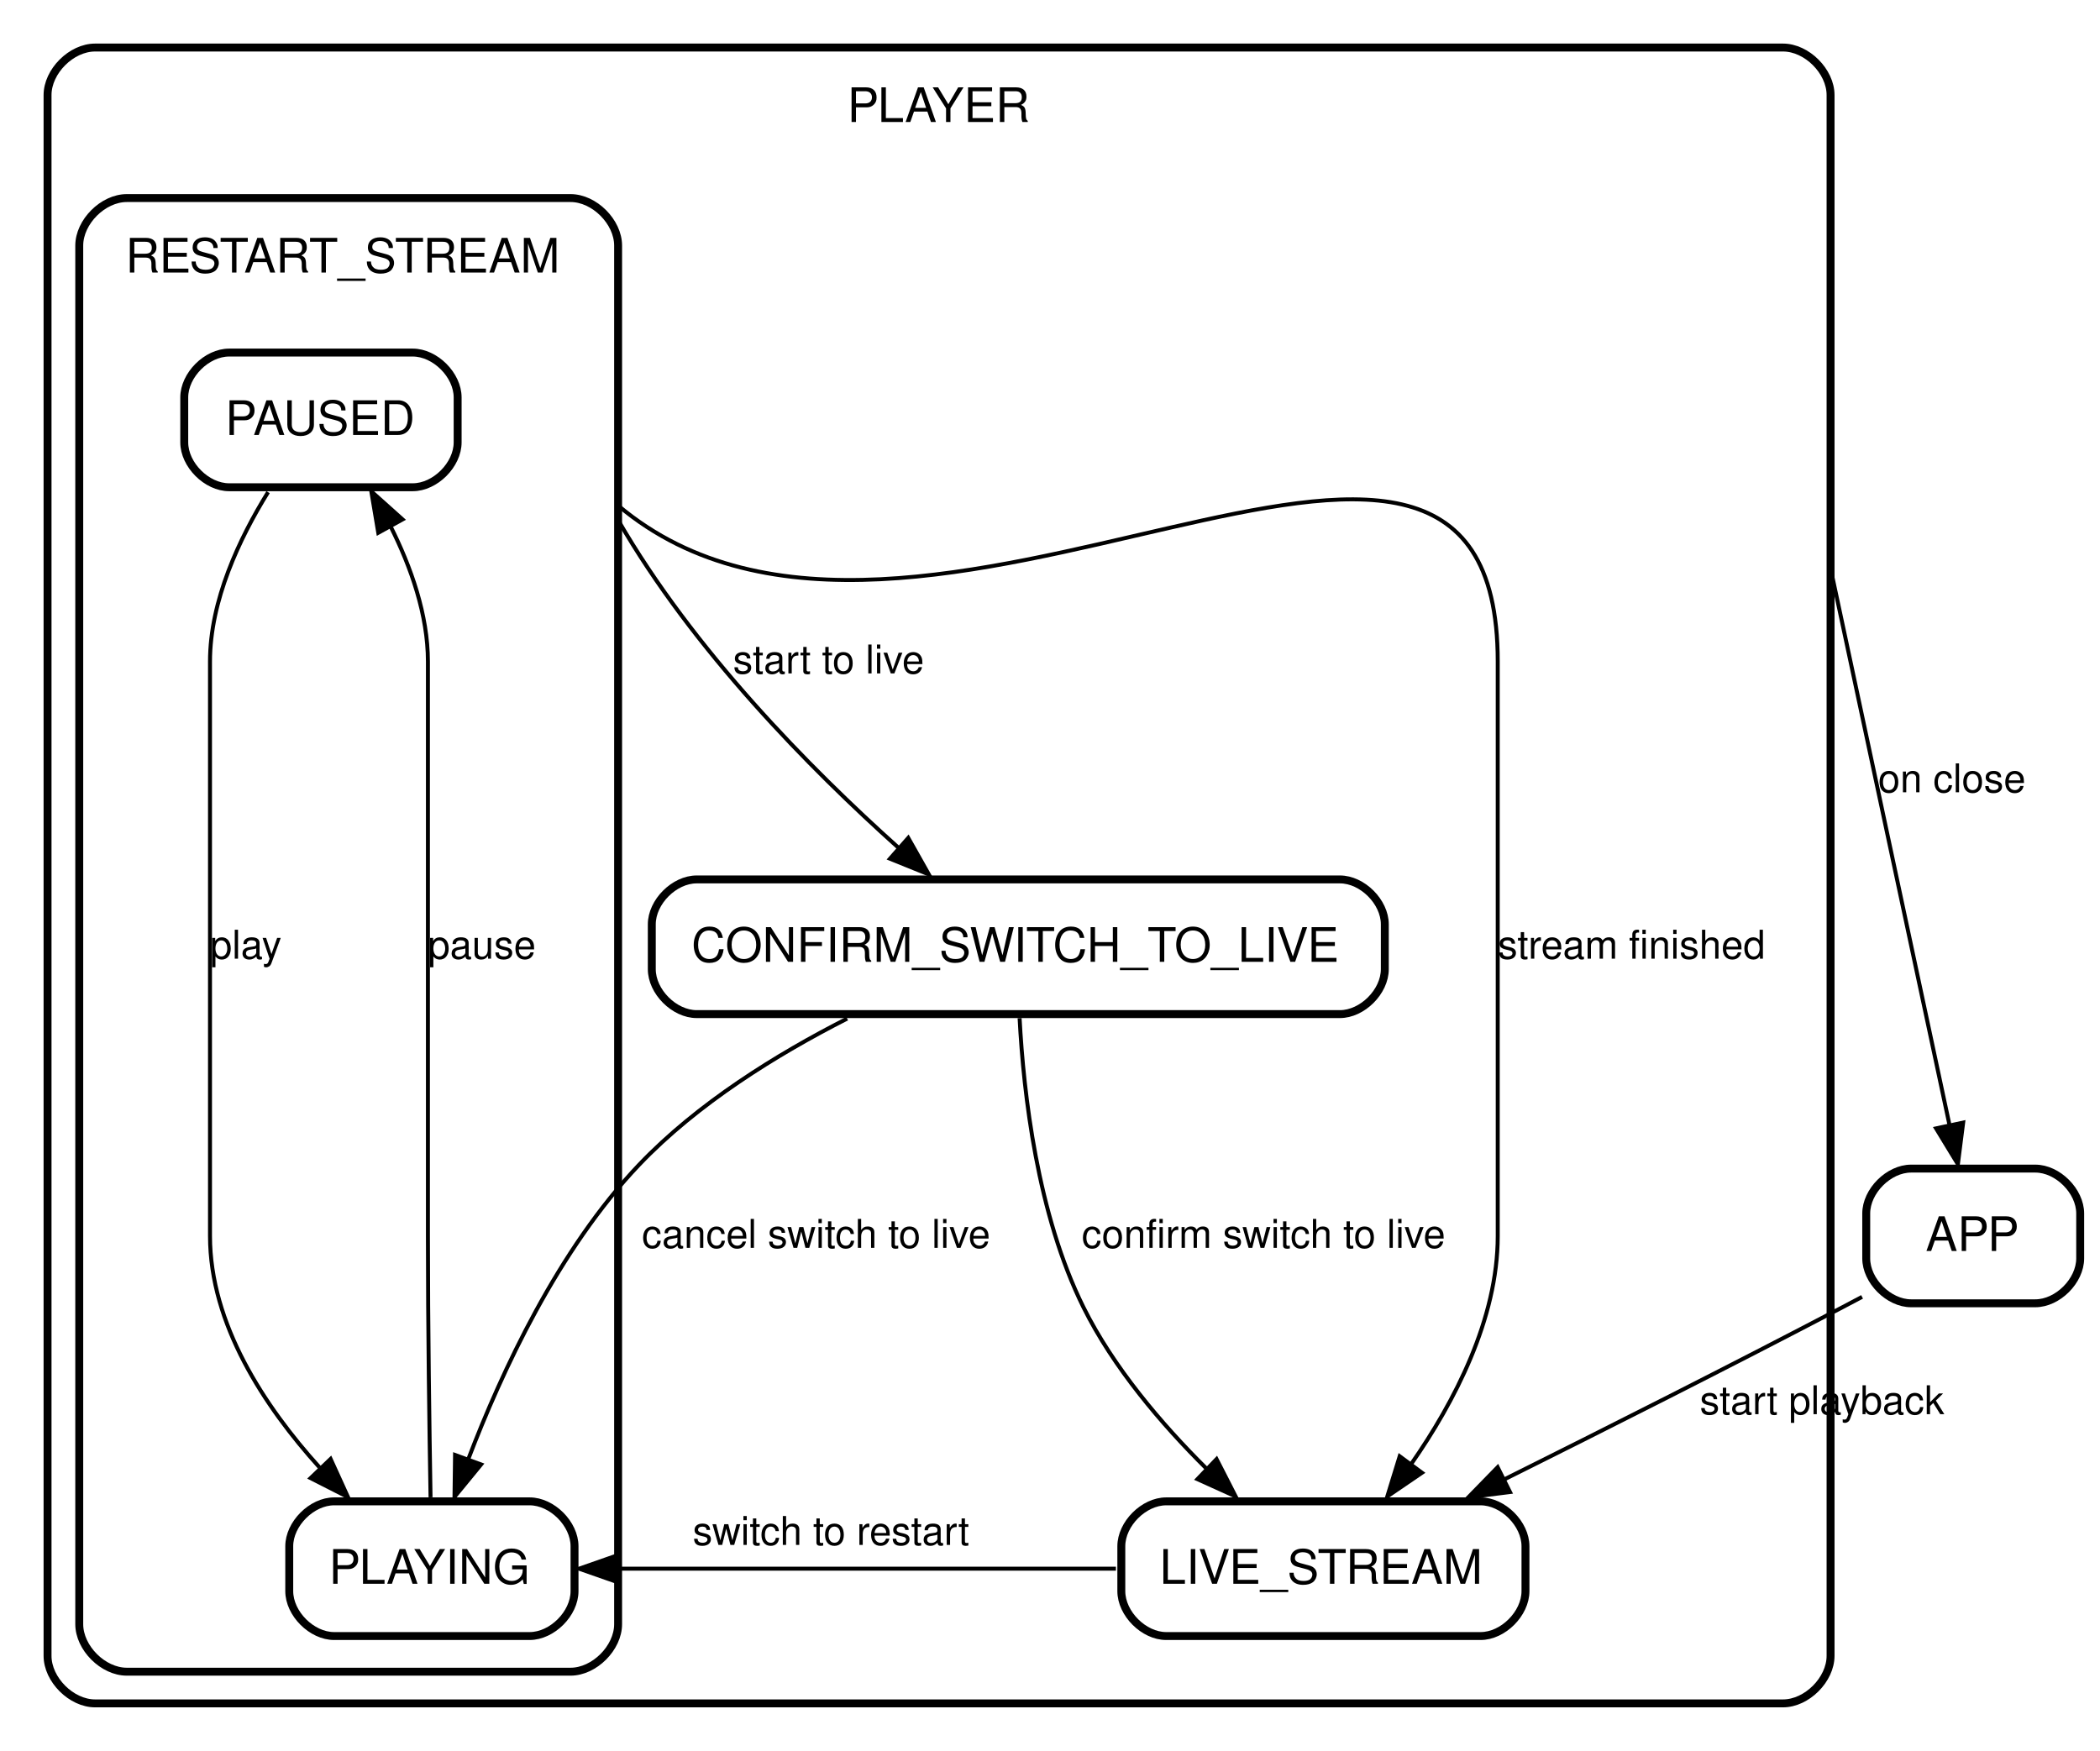
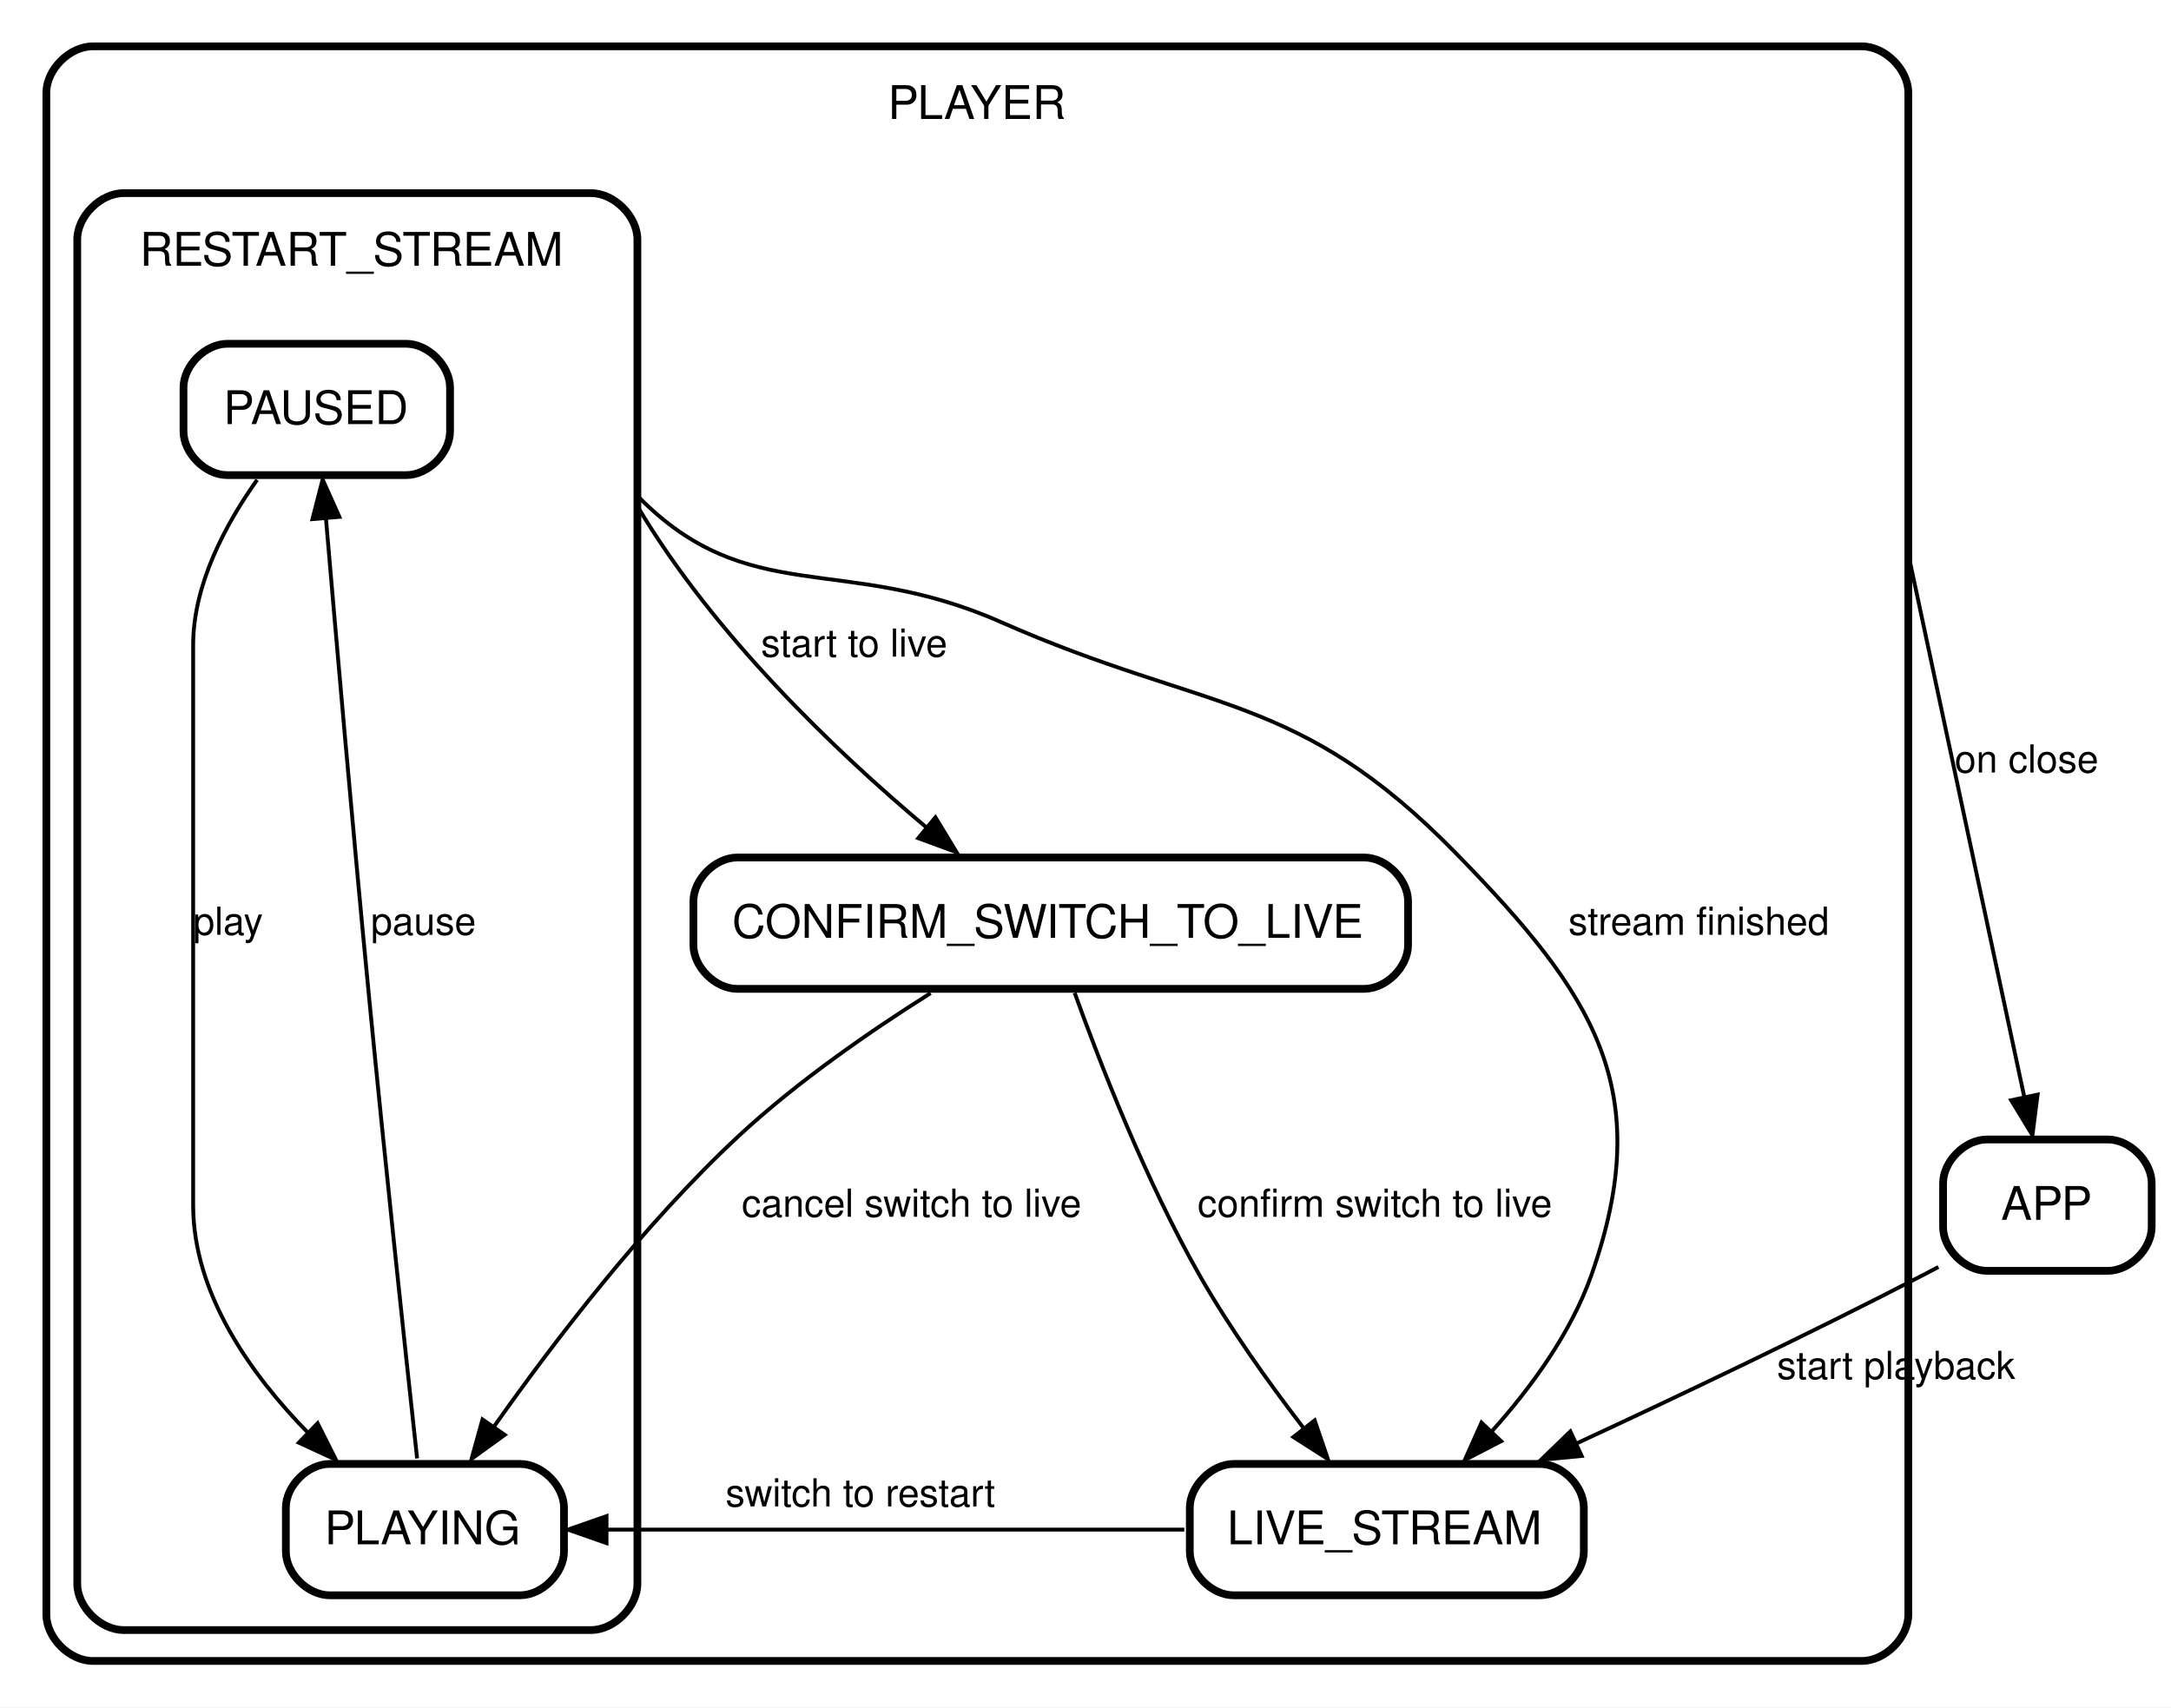
- <svg xmlns="http://www.w3.org/2000/svg" width="530pt" height="442pt" viewBox="0.00 0.00 530.00 442.00">
+ <svg xmlns="http://www.w3.org/2000/svg" width="562pt" height="442pt" viewBox="0.00 0.00 562.00 442.00">
  <g id="graph0" class="graph" transform="scale(1 1) rotate(0) translate(4 438)">
-     <polygon fill="#ffffff" stroke="transparent" points="-4,4 -4,-438 526,-438 526,4 -4,4" />
+     <polygon fill="#ffffff" stroke="transparent" points="-4,4 -4,-438 558,-438 558,4 -4,4" />
    <g id="clust1" class="cluster">
-       <path fill="none" stroke="#000000" stroke-width="2" d="M20,-8C20,-8 446,-8 446,-8 452,-8 458,-14 458,-20 458,-20 458,-414 458,-414 458,-420 452,-426 446,-426 446,-426 20,-426 20,-426 14,-426 8,-420 8,-414 8,-414 8,-20 8,-20 8,-14 14,-8 20,-8" />
-       <text text-anchor="start" x="209.828" y="-407.2" font-family="Helvetica,sans-Serif" font-size="12.00" fill="#000000">PLAYER</text>
+       <path fill="none" stroke="#000000" stroke-width="2" d="M20,-8C20,-8 478,-8 478,-8 484,-8 490,-14 490,-20 490,-20 490,-414 490,-414 490,-420 484,-426 478,-426 478,-426 20,-426 20,-426 14,-426 8,-420 8,-414 8,-414 8,-20 8,-20 8,-14 14,-8 20,-8" />
+       <text text-anchor="start" x="225.828" y="-407.2" font-family="Helvetica,sans-Serif" font-size="12.00" fill="#000000">PLAYER</text>
    </g>
    <g id="clust2" class="cluster">
-       <path fill="none" stroke="#000000" stroke-width="2" d="M28,-16C28,-16 140,-16 140,-16 146,-16 152,-22 152,-28 152,-28 152,-376 152,-376 152,-382 146,-388 140,-388 140,-388 28,-388 28,-388 22,-388 16,-382 16,-376 16,-376 16,-28 16,-28 16,-22 22,-16 28,-16" />
-       <text text-anchor="start" x="27.668" y="-369.2" font-family="Helvetica,sans-Serif" font-size="12.00" fill="#000000">RESTART_STREAM</text>
+       <path fill="none" stroke="#000000" stroke-width="2" d="M28,-16C28,-16 149,-16 149,-16 155,-16 161,-22 161,-28 161,-28 161,-376 161,-376 161,-382 155,-388 149,-388 149,-388 28,-388 28,-388 22,-388 16,-382 16,-376 16,-376 16,-28 16,-28 16,-22 22,-16 28,-16" />
+       <text text-anchor="start" x="32.168" y="-369.2" font-family="Helvetica,sans-Serif" font-size="12.00" fill="#000000">RESTART_STREAM</text>
    </g>
    <g id="node1" class="node">
-       <polygon fill="#ffffff" stroke="transparent" stroke-width="2" points="522,-144 466,-144 466,-108 522,-108 522,-144" />
-       <text text-anchor="start" x="481.996" y="-122.2" font-family="Helvetica,sans-Serif" font-size="12.00" fill="#000000">APP</text>
-       <path fill="none" stroke="#000000" stroke-width="2" d="M478.333,-109C478.333,-109 509.667,-109 509.667,-109 515.333,-109 521,-114.667 521,-120.333 521,-120.333 521,-131.667 521,-131.667 521,-137.333 515.333,-143 509.667,-143 509.667,-143 478.333,-143 478.333,-143 472.667,-143 467,-137.333 467,-131.667 467,-131.667 467,-120.333 467,-120.333 467,-114.667 472.667,-109 478.333,-109" />
+       <polygon fill="#ffffff" stroke="transparent" stroke-width="2" points="554,-144 498,-144 498,-108 554,-108 554,-144" />
+       <text text-anchor="start" x="513.996" y="-122.2" font-family="Helvetica,sans-Serif" font-size="12.00" fill="#000000">APP</text>
+       <path fill="none" stroke="#000000" stroke-width="2" d="M510.333,-109C510.333,-109 541.667,-109 541.667,-109 547.333,-109 553,-114.667 553,-120.333 553,-120.333 553,-131.667 553,-131.667 553,-137.333 547.333,-143 541.667,-143 541.667,-143 510.333,-143 510.333,-143 504.667,-143 499,-137.333 499,-131.667 499,-131.667 499,-120.333 499,-120.333 499,-114.667 504.667,-109 510.333,-109" />
    </g>
    <g id="node3" class="node">
-       <polygon fill="#ffffff" stroke="transparent" stroke-width="2" points="382,-60 278,-60 278,-24 382,-24 382,-60" />
-       <text text-anchor="start" x="288.661" y="-38.2" font-family="Helvetica,sans-Serif" font-size="12.00" fill="#000000">LIVE_STREAM</text>
-       <path fill="none" stroke="#000000" stroke-width="2" d="M290.333,-25C290.333,-25 369.667,-25 369.667,-25 375.333,-25 381,-30.667 381,-36.333 381,-36.333 381,-47.667 381,-47.667 381,-53.333 375.333,-59 369.667,-59 369.667,-59 290.333,-59 290.333,-59 284.667,-59 279,-53.333 279,-47.667 279,-47.667 279,-36.333 279,-36.333 279,-30.667 284.667,-25 290.333,-25" />
+       <polygon fill="#ffffff" stroke="transparent" stroke-width="2" points="407,-60 303,-60 303,-24 407,-24 407,-60" />
+       <text text-anchor="start" x="313.661" y="-38.2" font-family="Helvetica,sans-Serif" font-size="12.00" fill="#000000">LIVE_STREAM</text>
+       <path fill="none" stroke="#000000" stroke-width="2" d="M315.333,-25C315.333,-25 394.667,-25 394.667,-25 400.333,-25 406,-30.667 406,-36.333 406,-36.333 406,-47.667 406,-47.667 406,-53.333 400.333,-59 394.667,-59 394.667,-59 315.333,-59 315.333,-59 309.667,-59 304,-53.333 304,-47.667 304,-47.667 304,-36.333 304,-36.333 304,-30.667 309.667,-25 315.333,-25" />
    </g>
    <g id="edge1" class="edge">
-       <path fill="none" stroke="#000000" d="M465.949,-110.618C464.277,-109.727 462.618,-108.849 461,-108 432.779,-93.199 400.847,-77.099 375.576,-64.505" />
-       <polygon fill="#000000" stroke="#000000" points="377.098,-61.353 366.586,-60.033 373.98,-67.621 377.098,-61.353" />
-       <text text-anchor="start" x="425" y="-81" font-family="Helvetica,sans-Serif" font-size="10.00" fill="#000000">start playback   </text>
+       <path fill="none" stroke="#000000" d="M497.79,-109.992C496.513,-109.312 495.245,-108.645 494,-108 464.504,-92.725 430.87,-76.718 404.075,-64.294" />
+       <polygon fill="#000000" stroke="#000000" points="405.447,-61.072 394.901,-60.056 402.511,-67.427 405.447,-61.072" />
+       <text text-anchor="start" x="456" y="-81" font-family="Helvetica,sans-Serif" font-size="10.00" fill="#000000">start playback   </text>
    </g>
    <g id="edge2" class="edge">
-       <path fill="none" stroke="#000000" d="M457.998,-294.557C466.655,-254.025 480.262,-190.318 488.032,-153.94" />
-       <polygon fill="#000000" stroke="#000000" points="491.467,-154.617 490.133,-144.106 484.621,-153.155 491.467,-154.617" />
-       <text text-anchor="start" x="470" y="-238" font-family="Helvetica,sans-Serif" font-size="10.00" fill="#000000">on close   </text>
+       <path fill="none" stroke="#000000" d="M489.998,-294.557C498.655,-254.025 512.262,-190.318 520.032,-153.94" />
+       <polygon fill="#000000" stroke="#000000" points="523.467,-154.617 522.133,-144.106 516.621,-153.155 523.467,-154.617" />
+       <text text-anchor="start" x="502" y="-238" font-family="Helvetica,sans-Serif" font-size="10.00" fill="#000000">on close   </text>
    </g>
    <g id="node7" class="node">
-       <polygon fill="#ffffff" stroke="transparent" stroke-width="2" points="142,-60 68,-60 68,-24 142,-24 142,-60" />
-       <text text-anchor="start" x="78.994" y="-38.2" font-family="Helvetica,sans-Serif" font-size="12.00" fill="#000000">PLAYING</text>
-       <path fill="none" stroke="#000000" stroke-width="2" d="M80.333,-25C80.333,-25 129.667,-25 129.667,-25 135.333,-25 141,-30.667 141,-36.333 141,-36.333 141,-47.667 141,-47.667 141,-53.333 135.333,-59 129.667,-59 129.667,-59 80.333,-59 80.333,-59 74.667,-59 69,-53.333 69,-47.667 69,-47.667 69,-36.333 69,-36.333 69,-30.667 74.667,-25 80.333,-25" />
+       <polygon fill="#ffffff" stroke="transparent" stroke-width="2" points="143,-60 69,-60 69,-24 143,-24 143,-60" />
+       <text text-anchor="start" x="79.994" y="-38.2" font-family="Helvetica,sans-Serif" font-size="12.00" fill="#000000">PLAYING</text>
+       <path fill="none" stroke="#000000" stroke-width="2" d="M81.333,-25C81.333,-25 130.667,-25 130.667,-25 136.333,-25 142,-30.667 142,-36.333 142,-36.333 142,-47.667 142,-47.667 142,-53.333 136.333,-59 130.667,-59 130.667,-59 81.333,-59 81.333,-59 75.667,-59 70,-53.333 70,-47.667 70,-47.667 70,-36.333 70,-36.333 70,-30.667 75.667,-25 81.333,-25" />
    </g>
    <g id="edge3" class="edge">
-       <path fill="none" stroke="#000000" d="M277.638,-42C239.842,-42 189.219,-42 152.572,-42" />
-       <polygon fill="#000000" stroke="#000000" points="152.154,-38.5 142.154,-42 152.154,-45.5 152.154,-38.5" />
-       <text text-anchor="start" x="170.828" y="-48" font-family="Helvetica,sans-Serif" font-size="10.00" fill="#000000">switch to restart   </text>
+       <path fill="none" stroke="#000000" d="M302.579,-42C258.395,-42 195.736,-42 153.12,-42" />
+       <polygon fill="#000000" stroke="#000000" points="153.009,-38.5 143.009,-42 153.009,-45.5 153.009,-38.5" />
+       <text text-anchor="start" x="183.828" y="-48" font-family="Helvetica,sans-Serif" font-size="10.00" fill="#000000">switch to restart   </text>
    </g>
    <g id="node4" class="node">
-       <polygon fill="#ffffff" stroke="transparent" stroke-width="2" points="346.5,-217 159.5,-217 159.5,-181 346.5,-181 346.5,-217" />
-       <text text-anchor="start" x="170.503" y="-195.2" font-family="Helvetica,sans-Serif" font-size="12.00" fill="#000000">CONFIRM_SWITCH_TO_LIVE</text>
-       <path fill="none" stroke="#000000" stroke-width="2" d="M171.833,-182C171.833,-182 334.167,-182 334.167,-182 339.833,-182 345.5,-187.667 345.5,-193.333 345.5,-193.333 345.5,-204.667 345.5,-204.667 345.5,-210.333 339.833,-216 334.167,-216 334.167,-216 171.833,-216 171.833,-216 166.167,-216 160.5,-210.333 160.5,-204.667 160.5,-204.667 160.5,-193.333 160.5,-193.333 160.5,-187.667 166.167,-182 171.833,-182" />
+       <polygon fill="#ffffff" stroke="transparent" stroke-width="2" points="361.5,-217 174.5,-217 174.5,-181 361.5,-181 361.5,-217" />
+       <text text-anchor="start" x="185.503" y="-195.2" font-family="Helvetica,sans-Serif" font-size="12.00" fill="#000000">CONFIRM_SWITCH_TO_LIVE</text>
+       <path fill="none" stroke="#000000" stroke-width="2" d="M186.833,-182C186.833,-182 349.167,-182 349.167,-182 354.833,-182 360.5,-187.667 360.5,-193.333 360.5,-193.333 360.5,-204.667 360.5,-204.667 360.5,-210.333 354.833,-216 349.167,-216 349.167,-216 186.833,-216 186.833,-216 181.167,-216 175.5,-210.333 175.5,-204.667 175.5,-204.667 175.5,-193.333 175.5,-193.333 175.5,-187.667 181.167,-182 186.833,-182" />
    </g>
    <g id="edge7" class="edge">
-       <path fill="none" stroke="#000000" d="M253.328,-180.978C254.325,-161.924 257.81,-131.442 269.441,-108 276.982,-92.802 289.095,-78.57 300.513,-67.242" />
-       <polygon fill="#000000" stroke="#000000" points="303.038,-69.67 307.86,-60.236 298.208,-64.604 303.038,-69.67" />
-       <text text-anchor="start" x="269" y="-123" font-family="Helvetica,sans-Serif" font-size="10.00" fill="#000000">confirm switch to live   </text>
+       <path fill="none" stroke="#000000" d="M274.188,-180.972C280.962,-162.178 292.708,-132.152 306.441,-108 314.249,-94.268 324.42,-80.03 333.435,-68.31" />
+       <polygon fill="#000000" stroke="#000000" points="336.328,-70.292 339.745,-60.263 330.82,-65.973 336.328,-70.292" />
+       <text text-anchor="start" x="306" y="-123" font-family="Helvetica,sans-Serif" font-size="10.00" fill="#000000">confirm switch to live   </text>
    </g>
    <g id="edge6" class="edge">
-       <path fill="none" stroke="#000000" d="M209.809,-180.869C191.932,-171.778 171.994,-159.393 157.319,-144 136.955,-122.639 122.628,-91.8 114.177,-69.631" />
-       <polygon fill="#000000" stroke="#000000" points="117.422,-68.315 110.707,-60.121 110.847,-70.715 117.422,-68.315" />
-       <text text-anchor="start" x="158" y="-123" font-family="Helvetica,sans-Serif" font-size="10.00" fill="#000000">cancel switch to live   </text>
+       <path fill="none" stroke="#000000" d="M236.898,-180.887C221.202,-171.003 202.355,-157.952 187.319,-144 162.661,-121.119 139.24,-90.451 123.923,-68.736" />
+       <polygon fill="#000000" stroke="#000000" points="126.652,-66.529 118.071,-60.314 120.903,-70.523 126.652,-66.529" />
+       <text text-anchor="start" x="188" y="-123" font-family="Helvetica,sans-Serif" font-size="10.00" fill="#000000">cancel switch to live   </text>
    </g>
    <g id="edge4" class="edge">
-       <path fill="none" stroke="#000000" d="M151.999,-310.384C226.79,-247.393 374,-371.424 374,-271 374,-271 374,-271 374,-126 374,-105.025 363.102,-84.122 352.153,-68.415" />
-       <polygon fill="#000000" stroke="#000000" points="354.887,-66.225 346.134,-60.256 349.254,-70.381 354.887,-66.225" />
-       <text text-anchor="start" x="374" y="-196" font-family="Helvetica,sans-Serif" font-size="10.00" fill="#000000">stream finished   </text>
+       <path fill="none" stroke="#000000" d="M160.996,-309.651C189.723,-280.247 214.283,-294.974 255,-277 308.824,-253.24 331.886,-259.085 373,-217 408.556,-180.605 424.886,-155.997 408,-108 402.69,-92.907 392.31,-78.714 382.134,-67.386" />
+       <polygon fill="#000000" stroke="#000000" points="384.595,-64.894 375.185,-60.025 379.504,-69.7 384.595,-64.894" />
+       <text text-anchor="start" x="402" y="-196" font-family="Helvetica,sans-Serif" font-size="10.00" fill="#000000">stream finished   </text>
    </g>
    <g id="edge5" class="edge">
-       <path fill="none" stroke="#000000" d="M151.999,-306.708C170.881,-273.966 200.412,-244.027 222.674,-224.071" />
-       <polygon fill="#000000" stroke="#000000" points="225.226,-226.488 230.428,-217.258 220.606,-221.23 225.226,-226.488" />
-       <text text-anchor="start" x="181" y="-268" font-family="Helvetica,sans-Serif" font-size="10.00" fill="#000000">start to live   </text>
+       <path fill="none" stroke="#000000" d="M160.997,-306.946C180.86,-273.59 212.151,-243.661 235.775,-223.825" />
+       <polygon fill="#000000" stroke="#000000" points="238.146,-226.407 243.644,-217.351 233.698,-221.002 238.146,-226.407" />
+       <text text-anchor="start" x="193" y="-268" font-family="Helvetica,sans-Serif" font-size="10.00" fill="#000000">start to live   </text>
    </g>
    <g id="node6" class="node">
-       <polygon fill="#ffffff" stroke="transparent" stroke-width="2" points="112.5,-350 41.5,-350 41.5,-314 112.5,-314 112.5,-350" />
-       <text text-anchor="start" x="52.832" y="-328.2" font-family="Helvetica,sans-Serif" font-size="12.00" fill="#000000">PAUSED</text>
-       <path fill="none" stroke="#000000" stroke-width="2" d="M53.833,-315C53.833,-315 100.167,-315 100.167,-315 105.833,-315 111.5,-320.667 111.5,-326.333 111.5,-326.333 111.5,-337.667 111.5,-337.667 111.5,-343.333 105.833,-349 100.167,-349 100.167,-349 53.833,-349 53.833,-349 48.167,-349 42.5,-343.333 42.5,-337.667 42.5,-337.667 42.5,-326.333 42.5,-326.333 42.5,-320.667 48.167,-315 53.833,-315" />
+       <polygon fill="#ffffff" stroke="transparent" stroke-width="2" points="113.5,-350 42.5,-350 42.5,-314 113.5,-314 113.5,-350" />
+       <text text-anchor="start" x="53.832" y="-328.2" font-family="Helvetica,sans-Serif" font-size="12.00" fill="#000000">PAUSED</text>
+       <path fill="none" stroke="#000000" stroke-width="2" d="M54.833,-315C54.833,-315 101.167,-315 101.167,-315 106.833,-315 112.5,-320.667 112.5,-326.333 112.5,-326.333 112.5,-337.667 112.5,-337.667 112.5,-343.333 106.833,-349 101.167,-349 101.167,-349 54.833,-349 54.833,-349 49.167,-349 43.5,-343.333 43.5,-337.667 43.5,-337.667 43.5,-326.333 43.5,-326.333 43.5,-320.667 49.167,-315 54.833,-315" />
    </g>
    <g id="edge8" class="edge">
-       <path fill="none" stroke="#000000" d="M63.656,-313.756C56.444,-302.119 49,-286.382 49,-271 49,-271 49,-271 49,-126 49,-103.761 62.757,-82.932 76.633,-67.578" />
-       <polygon fill="#000000" stroke="#000000" points="79.437,-69.712 83.829,-60.07 74.383,-64.868 79.437,-69.712" />
-       <text text-anchor="start" x="49" y="-196" font-family="Helvetica,sans-Serif" font-size="10.00" fill="#000000">play   </text>
+       <path fill="none" stroke="#000000" d="M62.562,-313.777C54.379,-302.272 46,-286.666 46,-271 46,-271 46,-271 46,-126 46,-103.206 60.81,-82.327 75.714,-67.087" />
+       <polygon fill="#000000" stroke="#000000" points="78.213,-69.539 82.974,-60.074 73.35,-64.504 78.213,-69.539" />
+       <text text-anchor="start" x="46" y="-196" font-family="Helvetica,sans-Serif" font-size="10.00" fill="#000000">play   </text>
    </g>
    <g id="edge9" class="edge">
-       <path fill="none" stroke="#000000" d="M104.661,-60.024C104.371,-77.033 104,-103.248 104,-126 104,-271 104,-271 104,-271 104,-282.793 99.728,-294.856 94.583,-305.107" />
-       <polygon fill="#000000" stroke="#000000" points="91.469,-303.506 89.709,-313.954 97.6,-306.884 91.469,-303.506" />
-       <text text-anchor="start" x="104" y="-196" font-family="Helvetica,sans-Serif" font-size="10.00" fill="#000000">pause   </text>
+       <path fill="none" stroke="#000000" d="M103.975,-60.428C101.071,-87.036 95.615,-137.769 91.427,-181 87.291,-223.696 82.979,-273.231 80.392,-303.592" />
+       <polygon fill="#000000" stroke="#000000" points="76.878,-303.601 79.52,-313.862 83.853,-304.193 76.878,-303.601" />
+       <text text-anchor="start" x="92" y="-196" font-family="Helvetica,sans-Serif" font-size="10.00" fill="#000000">pause   </text>
    </g>
  </g>
</svg>
